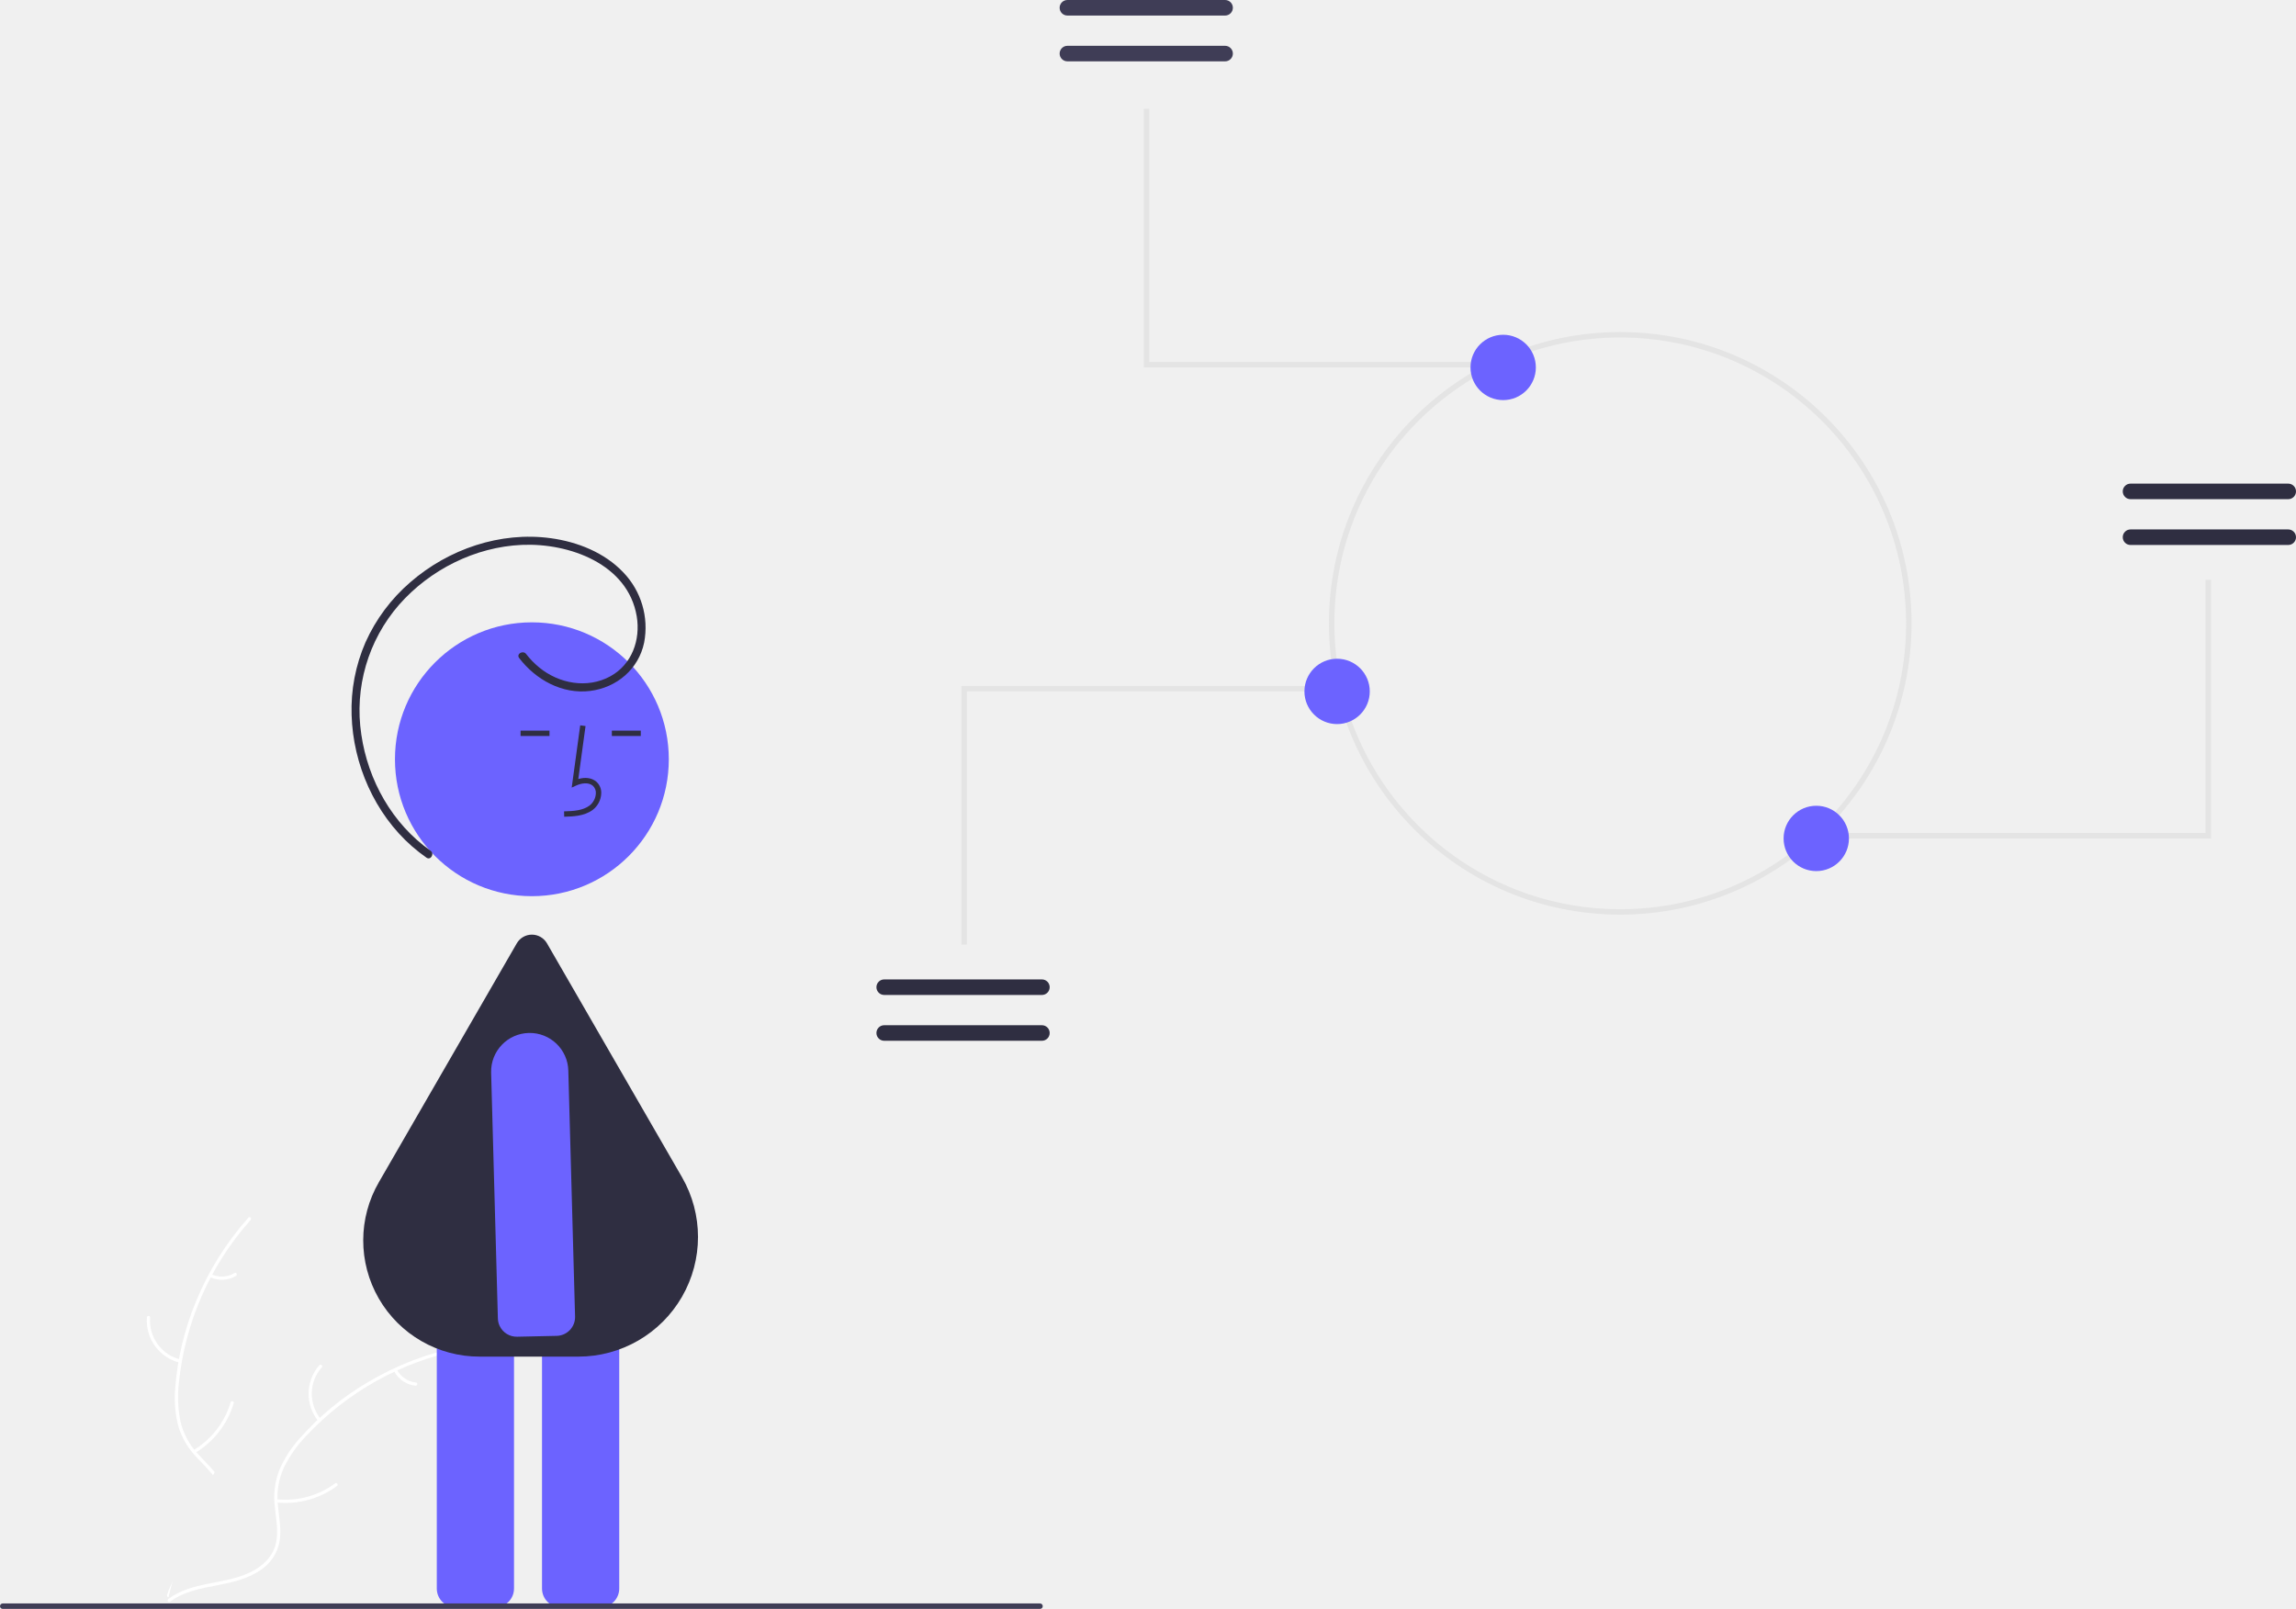
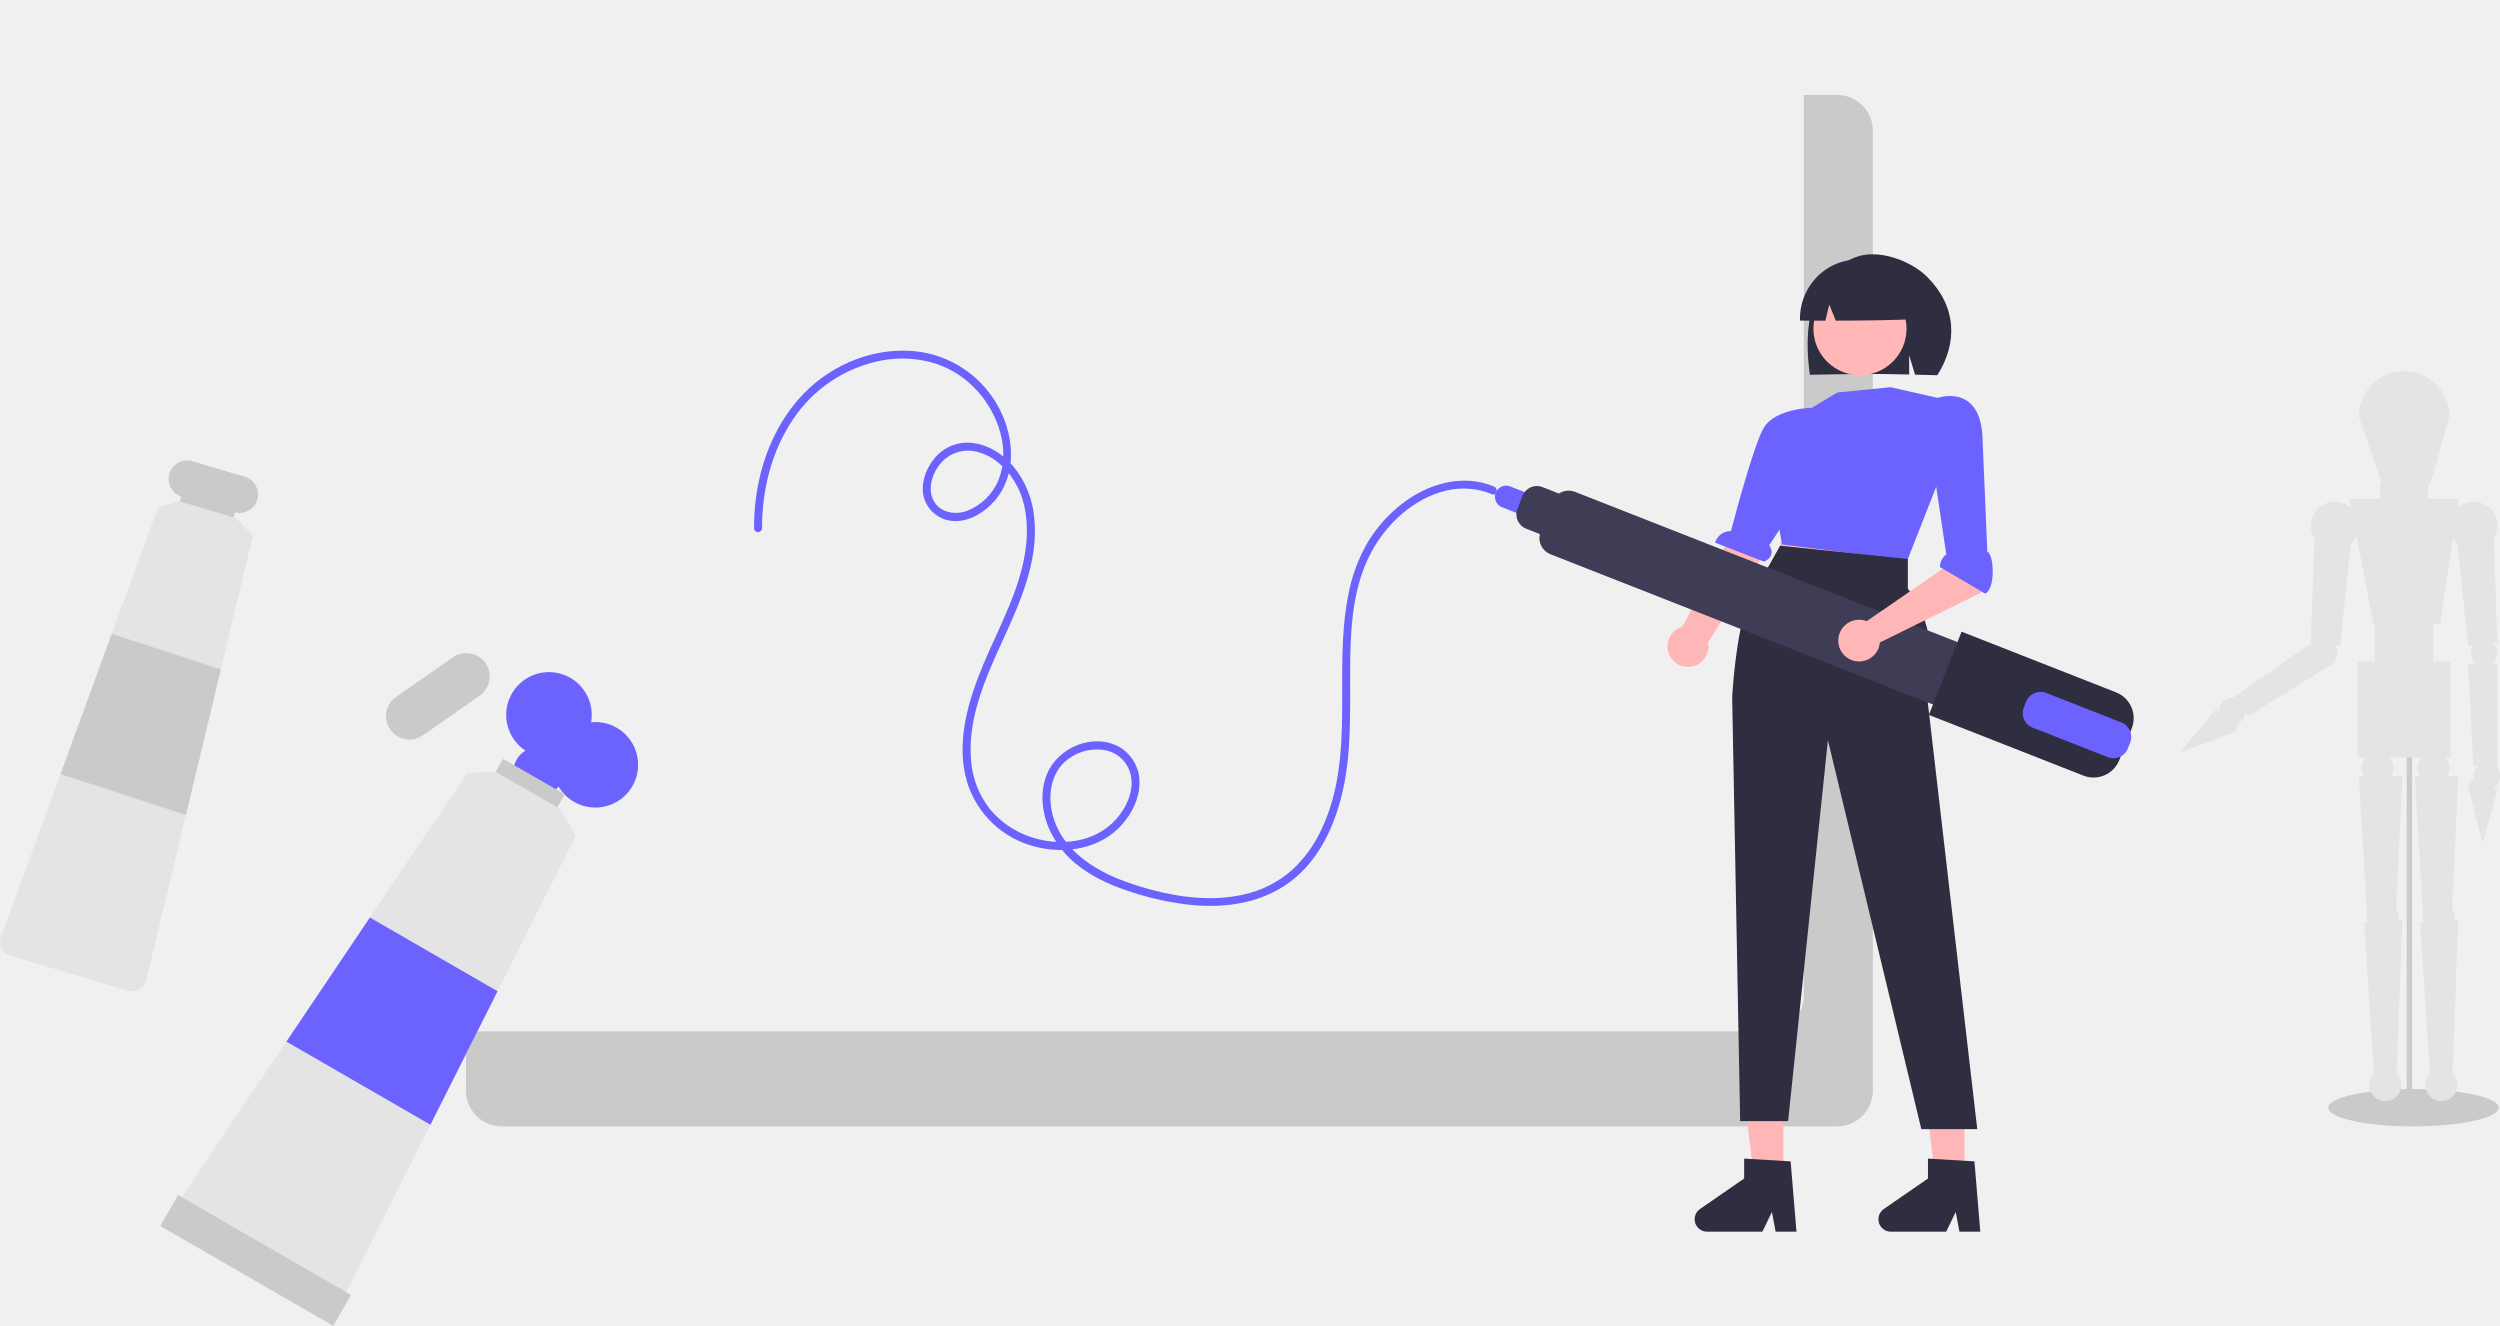
- <svg xmlns="http://www.w3.org/2000/svg" id="f7ef7fb7-d4ab-4b05-926e-7f15e237a191" data-name="Layer 1" width="843.317" height="590.961" viewBox="0 0 843.317 590.961">
-   <path d="M224.842,663.775c3.318-26.678,19.851-52.964,45.294-61.646a123.863,123.863,0,0,0,.006,85.04c3.91,10.575,9.359,21.93,5.682,32.589-2.288,6.632-7.886,11.706-14.142,14.879-6.257,3.173-13.202,4.685-20.059,6.167l-1.35,1.116C229.387,717.339,221.524,690.454,224.842,663.775Z" transform="translate(-178.3415 -154.5197)" fill="#f0f0f0" />
-   <path d="M270.389,602.634a105.87,105.87,0,0,0-26.319,59.583,45.591,45.591,0,0,0,.519,14.275,26.149,26.149,0,0,0,6.503,12.128c2.931,3.221,6.303,6.175,8.4,10.052a16.011,16.011,0,0,1,.782,13.071c-1.852,5.311-5.501,9.64-9.218,13.749-4.126,4.563-8.484,9.236-10.238,15.285-.213.733-1.337.36-1.125-.371,3.052-10.524,13.268-16.502,18.14-25.981,2.273-4.423,3.228-9.558,1.096-14.227-1.864-4.083-5.338-7.133-8.334-10.368A27.903,27.903,0,0,1,243.794,678.21a42.148,42.148,0,0,1-1.066-14.203,102.713,102.713,0,0,1,7.502-31.213,107.747,107.747,0,0,1,19.374-31.048c.507-.567,1.287.325.784.889Z" transform="translate(-178.3415 -154.5197)" fill="#fff" />
-   <path d="M244.388,655.047a15.884,15.884,0,0,1-12.091-16.639c.06-.76,1.244-.702,1.184.059a14.708,14.708,0,0,0,11.279,15.455c.742.176.366,1.3-.371,1.125Z" transform="translate(-178.3415 -154.5197)" fill="#fff" />
-   <path d="M249.39,687.184a30.615,30.615,0,0,0,13.671-17.632c.215-.732,1.34-.36,1.125.371a31.844,31.844,0,0,1-14.264,18.319c-.657.39-1.186-.671-.533-1.058Z" transform="translate(-178.3415 -154.5197)" fill="#fff" />
-   <path d="M255.97,622.538a8.991,8.991,0,0,0,8.52-.433c.652-.398,1.18.663.533,1.058a10.075,10.075,0,0,1-9.425.499.612.612,0,0,1-.377-.748.595.595,0,0,1,.748-.377Z" transform="translate(-178.3415 -154.5197)" fill="#fff" />
-   <path d="M347.69,649.78c-.4.26-.8.52-1.2.79a118.407,118.407,0,0,0-15.14,11.82c-.37.33-.74.67-1.1,1.01a124.827,124.827,0,0,0-27.11,37.11,121.223,121.223,0,0,0-6.64,17.18c-2.45,8.13-4.46,17.14-9.31,23.79a20.796,20.796,0,0,1-1.62,2H241.739c-.1-.05-.2-.09-.3-.14l-1.75.08c.07-.31.15-.63.22-.94.04-.18.09-.36.13-.54.03-.12.06-.24.08-.35.01-.04.02-.08.03-.11.02-.11.05-.21.07-.31q.66-2.685,1.36-5.37c0-.01,0-.01.01-.02,3.59-13.63,8.35-27.08,15-39.38.2-.37.4-.75.62-1.12a115.674,115.674,0,0,1,10.39-15.76,102.264,102.264,0,0,1,6.81-7.79,85.037,85.037,0,0,1,21.28-15.94c15.72-8.3,33.92-11.48,50.72-6.41C346.839,649.51,347.26,649.64,347.69,649.78Z" transform="translate(-178.3415 -154.5197)" fill="#f0f0f0" />
-   <path d="M347.591,650.337a105.87,105.87,0,0,0-56.888,31.728,45.591,45.591,0,0,0-8.181,11.71,26.149,26.149,0,0,0-2.109,13.599c.401,4.336,1.314,8.725.655,13.084a16.011,16.011,0,0,1-7.245,10.907c-4.676,3.126-10.197,4.385-15.638,5.429-6.042,1.159-12.335,2.267-17.377,6.04-.611.457-1.285-.517-.675-.974,8.773-6.566,20.529-5.188,30.126-9.823,4.478-2.163,8.332-5.688,9.441-10.699.97-4.382.033-8.909-.412-13.296a27.902,27.902,0,0,1,1.567-13.374,42.148,42.148,0,0,1,7.7-11.981,102.712,102.712,0,0,1,24.782-20.406A107.747,107.747,0,0,1,347.5,649.155c.746-.148.832,1.035.091,1.182Z" transform="translate(-178.3415 -154.5197)" fill="#fff" />
-   <path d="M295.275,676.532a15.884,15.884,0,0,1,.364-20.565c.506-.57,1.416.189.91.76a14.708,14.708,0,0,0-.299,19.13c.486.587-.491,1.259-.974.675Z" transform="translate(-178.3415 -154.5197)" fill="#fff" />
-   <path d="M279.92,705.202a30.615,30.615,0,0,0,21.531-5.847c.613-.455,1.286.52.675.974a31.844,31.844,0,0,1-22.418,6.039c-.759-.084-.543-1.25.212-1.166Z" transform="translate(-178.3415 -154.5197)" fill="#fff" />
-   <path d="M324.095,657.547a8.991,8.991,0,0,0,7.064,4.785c.76.075.543,1.24-.212,1.166a10.075,10.075,0,0,1-7.826-5.276.612.612,0,0,1,.15-.824.595.595,0,0,1,.824.15Z" transform="translate(-178.3415 -154.5197)" fill="#fff" />
-   <polygon points="812.114 307.961 671.114 307.961 671.114 305.961 810.114 305.961 810.114 212.961 812.114 212.961 812.114 307.961" fill="#e4e4e4" />
-   <polygon points="355.114 346.961 353.114 346.961 353.114 251.961 494.114 251.961 494.114 253.961 355.114 253.961 355.114 346.961" fill="#e4e4e4" />
-   <polygon points="561.114 134.961 420.114 134.961 420.114 39.961 422.114 39.961 422.114 132.961 561.114 132.961 561.114 134.961" fill="#e4e4e4" />
-   <path id="a6516cba-8069-4f45-b641-c1f90dba684f" data-name="Path 680" d="M570.399,154.52a2.855,2.855,0,0,0,0,5.71h57.919a2.855,2.855,0,0,0,0-5.71Z" transform="translate(-178.3415 -154.5197)" fill="#3f3d56" />
-   <path id="a2f9acfe-22a3-4ed4-9cf2-7606b61419d8" data-name="Path 681" d="M570.399,171.342a2.855,2.855,0,0,0,0,5.71h57.919a2.855,2.855,0,0,0,0-5.71Z" transform="translate(-178.3415 -154.5197)" fill="#3f3d56" />
-   <path id="ec202844-6974-4039-9753-1a4628c4214d" data-name="Path 683" d="M1018.803,354.694a2.855,2.855,0,0,0,0-5.71H960.878a2.855,2.855,0,1,0,0,5.71Z" transform="translate(-178.3415 -154.5197)" fill="#2f2e41" />
-   <path id="e7621fd2-cc0e-4ef1-8ca7-425f7b24c113" data-name="Path 684" d="M1018.803,337.87a2.855,2.855,0,0,0,0-5.71H960.878a2.855,2.855,0,1,0,0,5.71Z" transform="translate(-178.3415 -154.5197)" fill="#2f2e41" />
-   <path d="M773.456,490.48a107,107,0,1,1,107-107A107.121,107.121,0,0,1,773.456,490.48Zm0-212a105,105,0,1,0,105,105A105.119,105.119,0,0,0,773.456,278.48Z" transform="translate(-178.3415 -154.5197)" fill="#e4e4e4" />
-   <circle cx="552.114" cy="134.961" r="12" fill="#6c63ff" />
-   <circle cx="491.114" cy="253.961" r="12" fill="#6c63ff" />
-   <circle cx="667.114" cy="307.961" r="12" fill="#6c63ff" />
-   <path id="bc1eae62-5e4d-4f76-aab9-42af61f239ce" data-name="Path 683" d="M503.108,514.267a2.855,2.855,0,1,0,0,5.71h57.925a2.855,2.855,0,0,0,0-5.71Z" transform="translate(-178.3415 -154.5197)" fill="#2f2e41" />
-   <path id="ace38b77-7629-49a8-ba58-07c8d3bba8b5" data-name="Path 684" d="M503.108,531.09a2.855,2.855,0,1,0,0,5.71h57.925a2.855,2.855,0,0,0,0-5.71Z" transform="translate(-178.3415 -154.5197)" fill="#2f2e41" />
-   <path d="M360.233,744.912H345.678a6.911,6.911,0,0,1-6.903-6.903V616.701a6.911,6.911,0,0,1,6.903-6.903h14.555a6.911,6.911,0,0,1,6.903,6.903V738.01A6.911,6.911,0,0,1,360.233,744.912Z" transform="translate(-178.3415 -154.5197)" fill="#6c63ff" />
-   <path d="M398.882,744.912H384.327a6.911,6.911,0,0,1-6.903-6.903V616.701a6.911,6.911,0,0,1,6.903-6.903h14.555a6.911,6.911,0,0,1,6.903,6.903V738.01A6.911,6.911,0,0,1,398.882,744.912Z" transform="translate(-178.3415 -154.5197)" fill="#6c63ff" />
-   <circle cx="195.359" cy="278.881" r="50.293" fill="#6c63ff" />
-   <path d="M390.772,652.815h-36.181a42.677,42.677,0,0,1-37.039-64.154l50.598-87.638a6.41,6.41,0,0,1,11.102,0l49.579,85.873A43.946,43.946,0,0,1,390.772,652.815Z" transform="translate(-178.3415 -154.5197)" fill="#2f2e41" />
-   <path d="M385.571,454.513c3.26-.091,7.317-.204,10.443-2.487a8.02,8.02,0,0,0,3.156-5.989,5.395,5.395,0,0,0-1.835-4.431c-1.633-1.38-4.017-1.703-6.586-.948l2.662-19.452-1.954-.268-3.129,22.868,1.632-.749c1.892-.868,4.489-1.309,6.102.054a3.466,3.466,0,0,1,1.137,2.855,6.062,6.062,0,0,1-2.348,4.465c-2.432,1.777-5.667,2.006-9.335,2.109Z" transform="translate(-178.3415 -154.5197)" fill="#2f2e41" />
-   <rect x="224.733" y="268.364" width="10.622" height="1.972" fill="#2f2e41" />
-   <rect x="191.205" y="268.364" width="10.622" height="1.972" fill="#2f2e41" />
-   <path d="M361.871,641.566a6.844,6.844,0,0,1-.661-2.811l-2.479-90.337a14.18,14.18,0,0,1,28.354-.616l2.479,90.337a6.91,6.91,0,0,1-6.751,7.051l-14.551.316a6.919,6.919,0,0,1-6.39-3.94Z" transform="translate(-178.3415 -154.5197)" fill="#6c63ff" />
-   <path d="M369.034,396.224c6.11,7.991,15.811,13.352,26.063,12.082,9.763-1.209,17.817-8.013,19.838-17.756a29.258,29.258,0,0,0-7.689-25.827c-6.91-7.268-16.8-11.178-26.589-12.518-18.544-2.54-37.589,3.992-51.609,16.175a63.221,63.221,0,0,0-16.461,22.065A61.853,61.853,0,0,0,307.484,417.146c.539,18.12,8.476,36.206,22.171,48.223a62.5,62.5,0,0,0,5.333,4.177c1.562,1.096,3.042-1.468,1.493-2.554-14.025-9.839-22.971-25.847-25.426-42.668a59.093,59.093,0,0,1,13.858-47.669c11.325-12.877,27.93-21.246,45.128-21.996,17.306-.755,38.932,6.971,42.17,26.235,1.451,8.634-1.776,17.71-9.688,22.033-8.471,4.628-18.859,2.724-26.139-3.254a30.026,30.026,0,0,1-4.795-4.941c-1.141-1.492-3.712-.02-2.554,1.493Z" transform="translate(-178.3415 -154.5197)" fill="#2f2e41" />
-   <path d="M560.342,745.48h-381a1,1,0,1,1,0-2h381a1,1,0,0,1,0,2Z" transform="translate(-178.3415 -154.5197)" fill="#3f3d56" />
+ <svg xmlns="http://www.w3.org/2000/svg" data-name="Layer 1" width="938.457" height="497.706" viewBox="0 0 938.457 497.706">
+   <path d="M820.385,236.787H319.117A13.426,13.426,0,0,0,305.691,250.213V610.542a13.426,13.426,0,0,0,13.426,13.426H820.385a13.426,13.426,0,0,0,13.426-13.426V250.213A13.426,13.426,0,0,0,820.385,236.787Zm-487.154,21.06a6.48,6.48,0,1,1,6.48-6.48A6.48,6.48,0,0,1,333.231,257.847Zm38.88,0a6.48,6.48,0,1,1,6.48-6.48A6.48,6.48,0,0,1,372.111,257.847Zm38.88,0a6.48,6.48,0,1,1,6.48-6.48A6.48,6.48,0,0,1,410.991,257.847Zm38.88,0a6.48,6.48,0,1,1,6.48-6.48A6.48,6.48,0,0,1,449.871,257.847Zm38.88,0a6.48,6.48,0,1,1,6.48-6.48A6.48,6.48,0,0,1,488.751,257.847Zm38.88,0a6.48,6.48,0,1,1,6.48-6.48A6.48,6.48,0,0,1,527.631,257.847Zm38.88,0a6.48,6.48,0,1,1,6.48-6.48A6.48,6.48,0,0,1,566.511,257.847Zm38.88,0a6.48,6.48,0,1,1,6.48-6.48A6.48,6.48,0,0,1,605.391,257.847Zm38.88,0a6.48,6.48,0,1,1,6.48-6.48A6.48,6.48,0,0,1,644.271,257.847Zm38.88,0a6.48,6.48,0,1,1,6.48-6.48A6.48,6.48,0,0,1,683.151,257.847Zm38.88,0a6.48,6.48,0,1,1,6.48-6.48A6.48,6.48,0,0,1,722.031,257.847Zm38.88,0a6.48,6.48,0,1,1,6.48-6.48A6.48,6.48,0,0,1,760.911,257.847Zm38.88,0a6.48,6.48,0,1,1,6.48-6.48A6.48,6.48,0,0,1,799.791,257.847Z" transform="translate(-130.7715 -201.1471)" fill="#cacaca" />
+   <path d="M794.465,201.147H293.197A13.426,13.426,0,0,0,279.771,214.573V574.902a13.426,13.426,0,0,0,13.426,13.426H794.465a13.426,13.426,0,0,0,13.426-13.426V214.573A13.426,13.426,0,0,0,794.465,201.147Zm-487.154,21.06a6.48,6.48,0,1,1,6.48-6.48A6.48,6.48,0,0,1,307.311,222.207Zm38.88,0a6.48,6.48,0,1,1,6.48-6.48A6.48,6.48,0,0,1,346.191,222.207Zm38.88,0a6.48,6.48,0,1,1,6.48-6.48A6.48,6.48,0,0,1,385.071,222.207Zm38.88,0a6.48,6.48,0,1,1,6.48-6.48A6.48,6.48,0,0,1,423.951,222.207Zm38.88,0a6.48,6.48,0,1,1,6.48-6.48A6.48,6.48,0,0,1,462.831,222.207Zm38.88,0a6.48,6.48,0,1,1,6.48-6.48A6.48,6.48,0,0,1,501.711,222.207Zm38.88,0a6.48,6.48,0,1,1,6.48-6.48A6.48,6.48,0,0,1,540.591,222.207Zm38.88,0a6.48,6.48,0,1,1,6.48-6.48A6.48,6.48,0,0,1,579.471,222.207Zm38.88,0a6.48,6.48,0,1,1,6.48-6.48A6.48,6.48,0,0,1,618.351,222.207Zm38.88,0a6.48,6.48,0,1,1,6.48-6.48A6.48,6.48,0,0,1,657.231,222.207Zm38.88,0a6.48,6.48,0,1,1,6.48-6.48A6.48,6.48,0,0,1,696.111,222.207Zm38.88,0a6.48,6.48,0,1,1,6.48-6.48A6.48,6.48,0,0,1,734.991,222.207Zm38.88,0a6.48,6.48,0,1,1,6.48-6.48A6.48,6.48,0,0,1,773.871,222.207Z" transform="translate(-130.7715 -201.1471)" fill="#f0f0f0" />
+   <path d="M416.828,399.459c-.027-14.297,3.521-28.803,11.546-40.762a51.664,51.664,0,0,1,33.432-22.25,41.831,41.831,0,0,1,20.084,1.166,36.298,36.298,0,0,1,15.381,9.888c8.042,8.596,13.002,22.314,8.337,33.76a21.072,21.072,0,0,1-11.994,11.723c-4.799,1.659-10.714.375-12.778-4.756-1.769-4.399.078-9.688,3.031-13.125a13.421,13.421,0,0,1,14.39-4.155c6.318,1.788,11.3,6.934,14.282,12.619,3.467,6.608,4.191,14.423,3.462,21.753-1.606,16.157-9.961,30.538-16.111,45.246-5.717,13.671-10.471,29.489-6.071,44.223a35.83,35.83,0,0,0,25.413,24.144c11.349,3.043,24.626.879,32.686-8.201,3.801-4.282,6.576-9.852,6.614-15.67a15.315,15.315,0,0,0-7.568-13.504c-9.821-5.495-23.083.154-27.197,10.204-2.518,6.151-2.041,13.222.335,19.338A35.728,35.728,0,0,0,536.46,526.807c5.744,4.267,12.454,7.104,19.233,9.274a109.365,109.365,0,0,0,21.692,4.709c14.06,1.499,28.733-.846,39.753-10.267,9.693-8.287,15.029-20.555,17.743-32.772,3.15-14.176,2.676-28.654,2.706-43.078.031-15.371.42-32.149,7.825-46.044,5.823-10.926,16.115-20.491,28.4-23.349a27.515,27.515,0,0,1,16.996,1.398c1.778.746,2.554-2.156.798-2.893-11.805-4.951-24.796-1.067-34.542,6.47a53.124,53.124,0,0,0-12.871,14.452,61.782,61.782,0,0,0-7.377,20.259c-5.684,28.985,3.105,60.277-10.135,87.826a47.669,47.669,0,0,1-10.797,14.848,40.534,40.534,0,0,1-18.328,9.315c-14.369,3.258-29.957.167-43.632-4.624-13.108-4.593-26.209-13.209-28.556-27.956-.967-6.078.404-12.872,5.043-17.185a17.953,17.953,0,0,1,14.659-4.526,12.213,12.213,0,0,1,10.302,10.111c.934,5.71-1.856,11.653-5.575,15.837-8.166,9.187-21.815,10.475-32.892,6.444a33.946,33.946,0,0,1-14.15-9.713,33.446,33.446,0,0,1-7.477-18.977c-1.297-15.729,5.505-30.857,11.895-44.804,6.51-14.209,13.504-29.812,11.853-45.838a35.366,35.366,0,0,0-7.746-19.383c-4.103-4.905-9.93-8.589-16.421-8.995a16.009,16.009,0,0,0-13.709,6.368c-3.07,3.923-4.863,9.28-3.558,14.226a12.191,12.191,0,0,0,11.598,8.808c5.739.101,11.203-3.339,14.879-7.524,8.309-9.459,7.503-23.458,2.115-34.158a40.361,40.361,0,0,0-29.548-21.765c-13.377-2.076-27.307,2.051-38.024,10.17-11.415,8.648-18.826,21.617-22.302,35.37a83.584,83.584,0,0,0-2.483,20.618,1.501,1.501,0,0,0,3,0Z" transform="translate(-130.7715 -201.1471)" fill="#6c63ff" />
+   <ellipse cx="905.957" cy="415.82" rx="32" ry="7" fill="#cacaca" />
+   <rect x="903.457" y="278.962" width="2" height="132.689" fill="#cacaca" />
+   <path d="M962.397,467.642l1.43.865a4.968,4.968,0,0,1,5.784-5.37l-.261-.343,29.114-20.304-.235-.021,1.321-39.321.002 0a8.989,8.989,0,0,1,13.838-11.228l-.661-3.452h11.5v-6h.654l-8.654-25a17,17,0,0,1,34,0l-7,25-1,.056v5.944h11.5l-.491,3.297a8.988,8.988,0,0,1,13.668,11.382l.002-0,1.321,39.321-1.826.166a4.949,4.949,0,0,1-.201,7.834h2.027v38.524l-.431-.018a4.968,4.968,0,0,1-1.097,7.816l1.527.679-5.5,20.248-5.5-21.543,2-2.705.115.051a4.921,4.921,0,0,1,1.646-4.832l-1.761-.074-2-38.146h3.027a4.937,4.937,0,0,1-.841-7.199l-2.187.199-3.955-38.26.004-.001a9.037,9.037,0,0,1-1.734-2.072l-4.815,32.333h-2.5v14h6.5v36h-2.037a5.969,5.969,0,0,1,.728,7h4.152l-2.312,49.735a5.924,5.924,0,0,1,.868,4.34l1.444-.103-2.168,57.723a6.001,6.001,0,1,1-8.495.148l-3.68-56.843,1.314-.094a5.89,5.89,0,0,1-.208-3.014l-.001 0-3.105-51.892h1.81a5.969,5.969,0,0,1,.728-7h-12.074a5.969,5.969,0,0,1,.728,7h4.152l-2.312,49.735a5.924,5.924,0,0,1,.868,4.34l1.444-.103-2.168,57.723a6.001,6.001,0,1,1-8.495.148l-3.68-56.843,1.314-.094a5.89,5.89,0,0,1-.208-3.014l-.001 0-3.105-51.892h1.81a5.969,5.969,0,0,1,.728-7h-3.037v-36h6.5v-14h-.5l-6.355-33.189a9.015,9.015,0,0,1-2.194,2.929l.004.001-3.955,38.26-2.187-.199a4.911,4.911,0,0,1,.067,6.322l.131.188-.841.524c-.066.055-.129.114-.198.165h-.067l-31.326,19.491-1.068-1.402a4.923,4.923,0,0,1-3.021,4.114l.108.065-1.074,3.188-20.817,7.812Z" transform="translate(-130.7715 -201.1471)" fill="#e4e4e4" />
+   <rect x="198.095" y="387.97" width="21.104" height="6.665" transform="translate(-11.1102 -244.2784) rotate(16.4912)" fill="#cacaca" />
+   <path d="M222.679,380.105l-19.71-5.83a6.937,6.937,0,0,0-4.2,13.22,1.991,1.991,0,0,0,.26.09l19.71,5.84a1.225,1.225,0,0,0,.26.06h.01a6.939,6.939,0,0,0,3.67-13.38Z" transform="translate(-130.7715 -201.1471)" fill="#cacaca" />
+   <path d="M219.389,395.644l-.94-.28-20.24-5.99-.29-.09-7.87,2.43-17.31,47.37-19.24,52.64-22.38,61.24a5.225,5.225,0,0,0,.22,4.24,5.322,5.322,0,0,0,3.26,2.74l44.36,13.13a5.343,5.343,0,0,0,6.7-3.87l14.91-62.15,13.11-54.63,12-50.01.04-.15Z" transform="translate(-130.7715 -201.1471)" fill="#e4e4e4" />
+   <path d="M354.253,472.183c-.537,0-1.068.029-1.592.08A16.056,16.056,0,1,0,328.004,482.906a9.363,9.363,0,1,0,12.425,13.491,16.056,16.056,0,1,0,13.824-24.214Z" transform="translate(-130.7715 -201.1471)" fill="#6c63ff" />
+   <rect x="315.752" y="492.121" width="26.719" height="8.438" transform="translate(159.9034 -299.1055) rotate(29.84697)" fill="#cacaca" />
+   <path d="M313.028,450.064a8.798,8.798,0,0,0-12.23-2.18l-21.35,14.87a8.788,8.788,0,0,0,10.05,14.42l21.35-14.87A8.808,8.808,0,0,0,313.028,450.064Z" transform="translate(-130.7715 -201.1471)" fill="#cacaca" />
+   <path d="M341.079,504.824l-1.08-.62-23.17-13.29-.35-.2-10.39.7-36.46,54.16-31.35,46.57-42.58,63.25a6.758,6.758,0,0,0,2.25,9.61l50.8,29.15a6.739,6.739,0,0,0,9.39-2.81l34.2-67.99,25.21-50.11,29.3-58.24.09-.17Z" transform="translate(-130.7715 -201.1471)" fill="#e4e4e4" />
+   <rect x="189.25" y="667.619" width="74.982" height="13.386" transform="translate(236.7617 -224.1769) rotate(30)" fill="#cacaca" />
+   <path d="M811.312,316.093c2.591-8.257,8.482-15.83,16.63-18.621,8.148-2.791,20.08,1.461,26.206,7.566C865.354,316.206,865.698,329.877,858,342c-1.531-.081-6.815-.141-8.365-.199l-2.192-7.307v7.235c-12.097-.374-24.69-.14-37.291.102C809.022,333.248,808.722,324.35,811.312,316.093Z" transform="translate(-130.7715 -201.1471)" fill="#2f2e41" />
+   <path d="M757.423,447.026a7.634,7.634,0,0,1,4.934-10.615l32.558-61.433,13.142,10.143-36.136,57.197a7.675,7.675,0,0,1-14.498,4.707Z" transform="translate(-130.7715 -201.1471)" fill="#ffb6b6" />
+   <polygon points="669.434 441.403 658.4 441.403 653.151 398.845 669.436 398.846 669.434 441.403" fill="#ffb6b6" />
+   <polygon points="737.434 441.403 726.4 441.403 721.151 398.845 737.436 398.846 737.434 441.403" fill="#ffb6b6" />
+   <polygon points="713.671 199.347 716.171 205.847 715.671 212.347 667.671 206.347 669.171 200.847 674.671 194.347 713.671 199.347" fill="#ffb6b6" />
+   <circle cx="698.201" cy="123.378" r="17.475" fill="#ffb7b7" />
+   <path d="M810.443,354.494l10-6,20-2,17.677,4-.177,32.5L846.729,411.514l-47-6-1.786-10.06s-13-17.461,1-27.461Z" transform="translate(-130.7715 -201.1471)" fill="#6c63ff" />
+   <path d="M846.943,410.994v11.106s13,16.894,6,29.894L873,625H852L816.943,478.994,802,622H784l-3-159s1.943-41.006,12.943-48.006L799,406Z" transform="translate(-130.7715 -201.1471)" fill="#2f2e41" />
+   <path d="M816.965,301.77a21.949,21.949,0,0,1,33.371,19.156c-9.768.449-20.029.566-30.434.586l-2.459-6.018-1.45,6.023q-4.756-0-9.529-.013A22.411,22.411,0,0,1,816.965,301.77Z" transform="translate(-130.7715 -201.1471)" fill="#2f2e41" />
+   <path d="M702.424,394.621l-7.811-3.068a4.196,4.196,0,1,1,3.068-7.811l7.811,3.068a4.196,4.196,0,0,1-3.068,7.811Z" transform="translate(-130.7715 -201.1471)" fill="#6c63ff" />
+   <path d="M876.359,446.408,722.001,385.781a6.579,6.579,0,0,0-6.029.637l-6.178-2.426a5.771,5.771,0,0,0-7.481,3.262l-1.917,4.879a5.771,5.771,0,0,0,3.262,7.481l5.138,2.018a6.581,6.581,0,0,0,4.001,7.582l154.358,60.627a6.597,6.597,0,0,0,8.552-3.728l4.381-11.153A6.597,6.597,0,0,0,876.359,446.408Z" transform="translate(-130.7715 -201.1471)" fill="#3f3d56" />
+   <path d="M912.868,492.305l-58.03-22.793L867.109,438.267l58.03,22.793a10.399,10.399,0,0,1,5.87,13.464l-4.678,11.91A10.399,10.399,0,0,1,912.868,492.305Z" transform="translate(-130.7715 -201.1471)" fill="#2f2e41" />
+   <path d="M922.024,485.382l-28.272-11.105a5.799,5.799,0,0,1-3.274-7.511l.877-2.232a5.799,5.799,0,0,1,7.51-3.275l28.272,11.105a5.799,5.799,0,0,1,3.274,7.511l-.877,2.232A5.799,5.799,0,0,1,922.024,485.382Z" transform="translate(-130.7715 -201.1471)" fill="#6c63ff" />
+   <path d="M830.32,433.957a7.861,7.861,0,0,1,1.183.366l30.507-20.999-.698-8.97,13.4-2.823,2.779,15.76a5.974,5.974,0,0,1-3.241,6.396L836.46,442.322a7.839,7.839,0,1,1-6.14-8.366Z" transform="translate(-130.7715 -201.1471)" fill="#ffb6b6" />
+   <polygon points="186.777 372.097 161.567 422.207 107.507 390.997 138.857 344.427 186.777 372.097" fill="#6c63ff" />
+   <polygon points="82.907 251.277 69.797 305.907 22.727 290.577 41.967 237.937 82.907 251.277" fill="#cacaca" />
+   <path d="M859,414l17,10c4-2,3.227-14.97.784-15.73l-1.842-43.276c-1-20-16.823-14.5-16.823-14.5l-7.177,1.5,5,21L861.374,409.228A5.984,5.984,0,0,0,859,414Z" transform="translate(-130.7715 -201.1471)" fill="#6c63ff" />
+   <path d="M810.831,354.22s-13.728.216-18.018,7.605c-3.435,5.915-9.855,29.51-12.28,38.691a5.997,5.997,0,0,0-5.934,4.341L793,412c4-2,2.89-4.772,1.876-6.206l6.853-10.279,8-4,3.318-35.399Z" transform="translate(-130.7715 -201.1471)" fill="#6c63ff" />
+   <path d="M805.141,663.5h-7.829l-1.397-7.392L792.335,663.5H771.57a4.668,4.668,0,0,1-2.652-8.509L785.5,643.539v-7.473l17.441,1.041Z" transform="translate(-130.7715 -201.1471)" fill="#2f2e41" />
+   <path d="M874.141,663.5h-7.829l-1.397-7.392L861.335,663.5H840.57a4.668,4.668,0,0,1-2.652-8.509L854.5,643.539v-7.473l17.441,1.041Z" transform="translate(-130.7715 -201.1471)" fill="#2f2e41" />
</svg>
